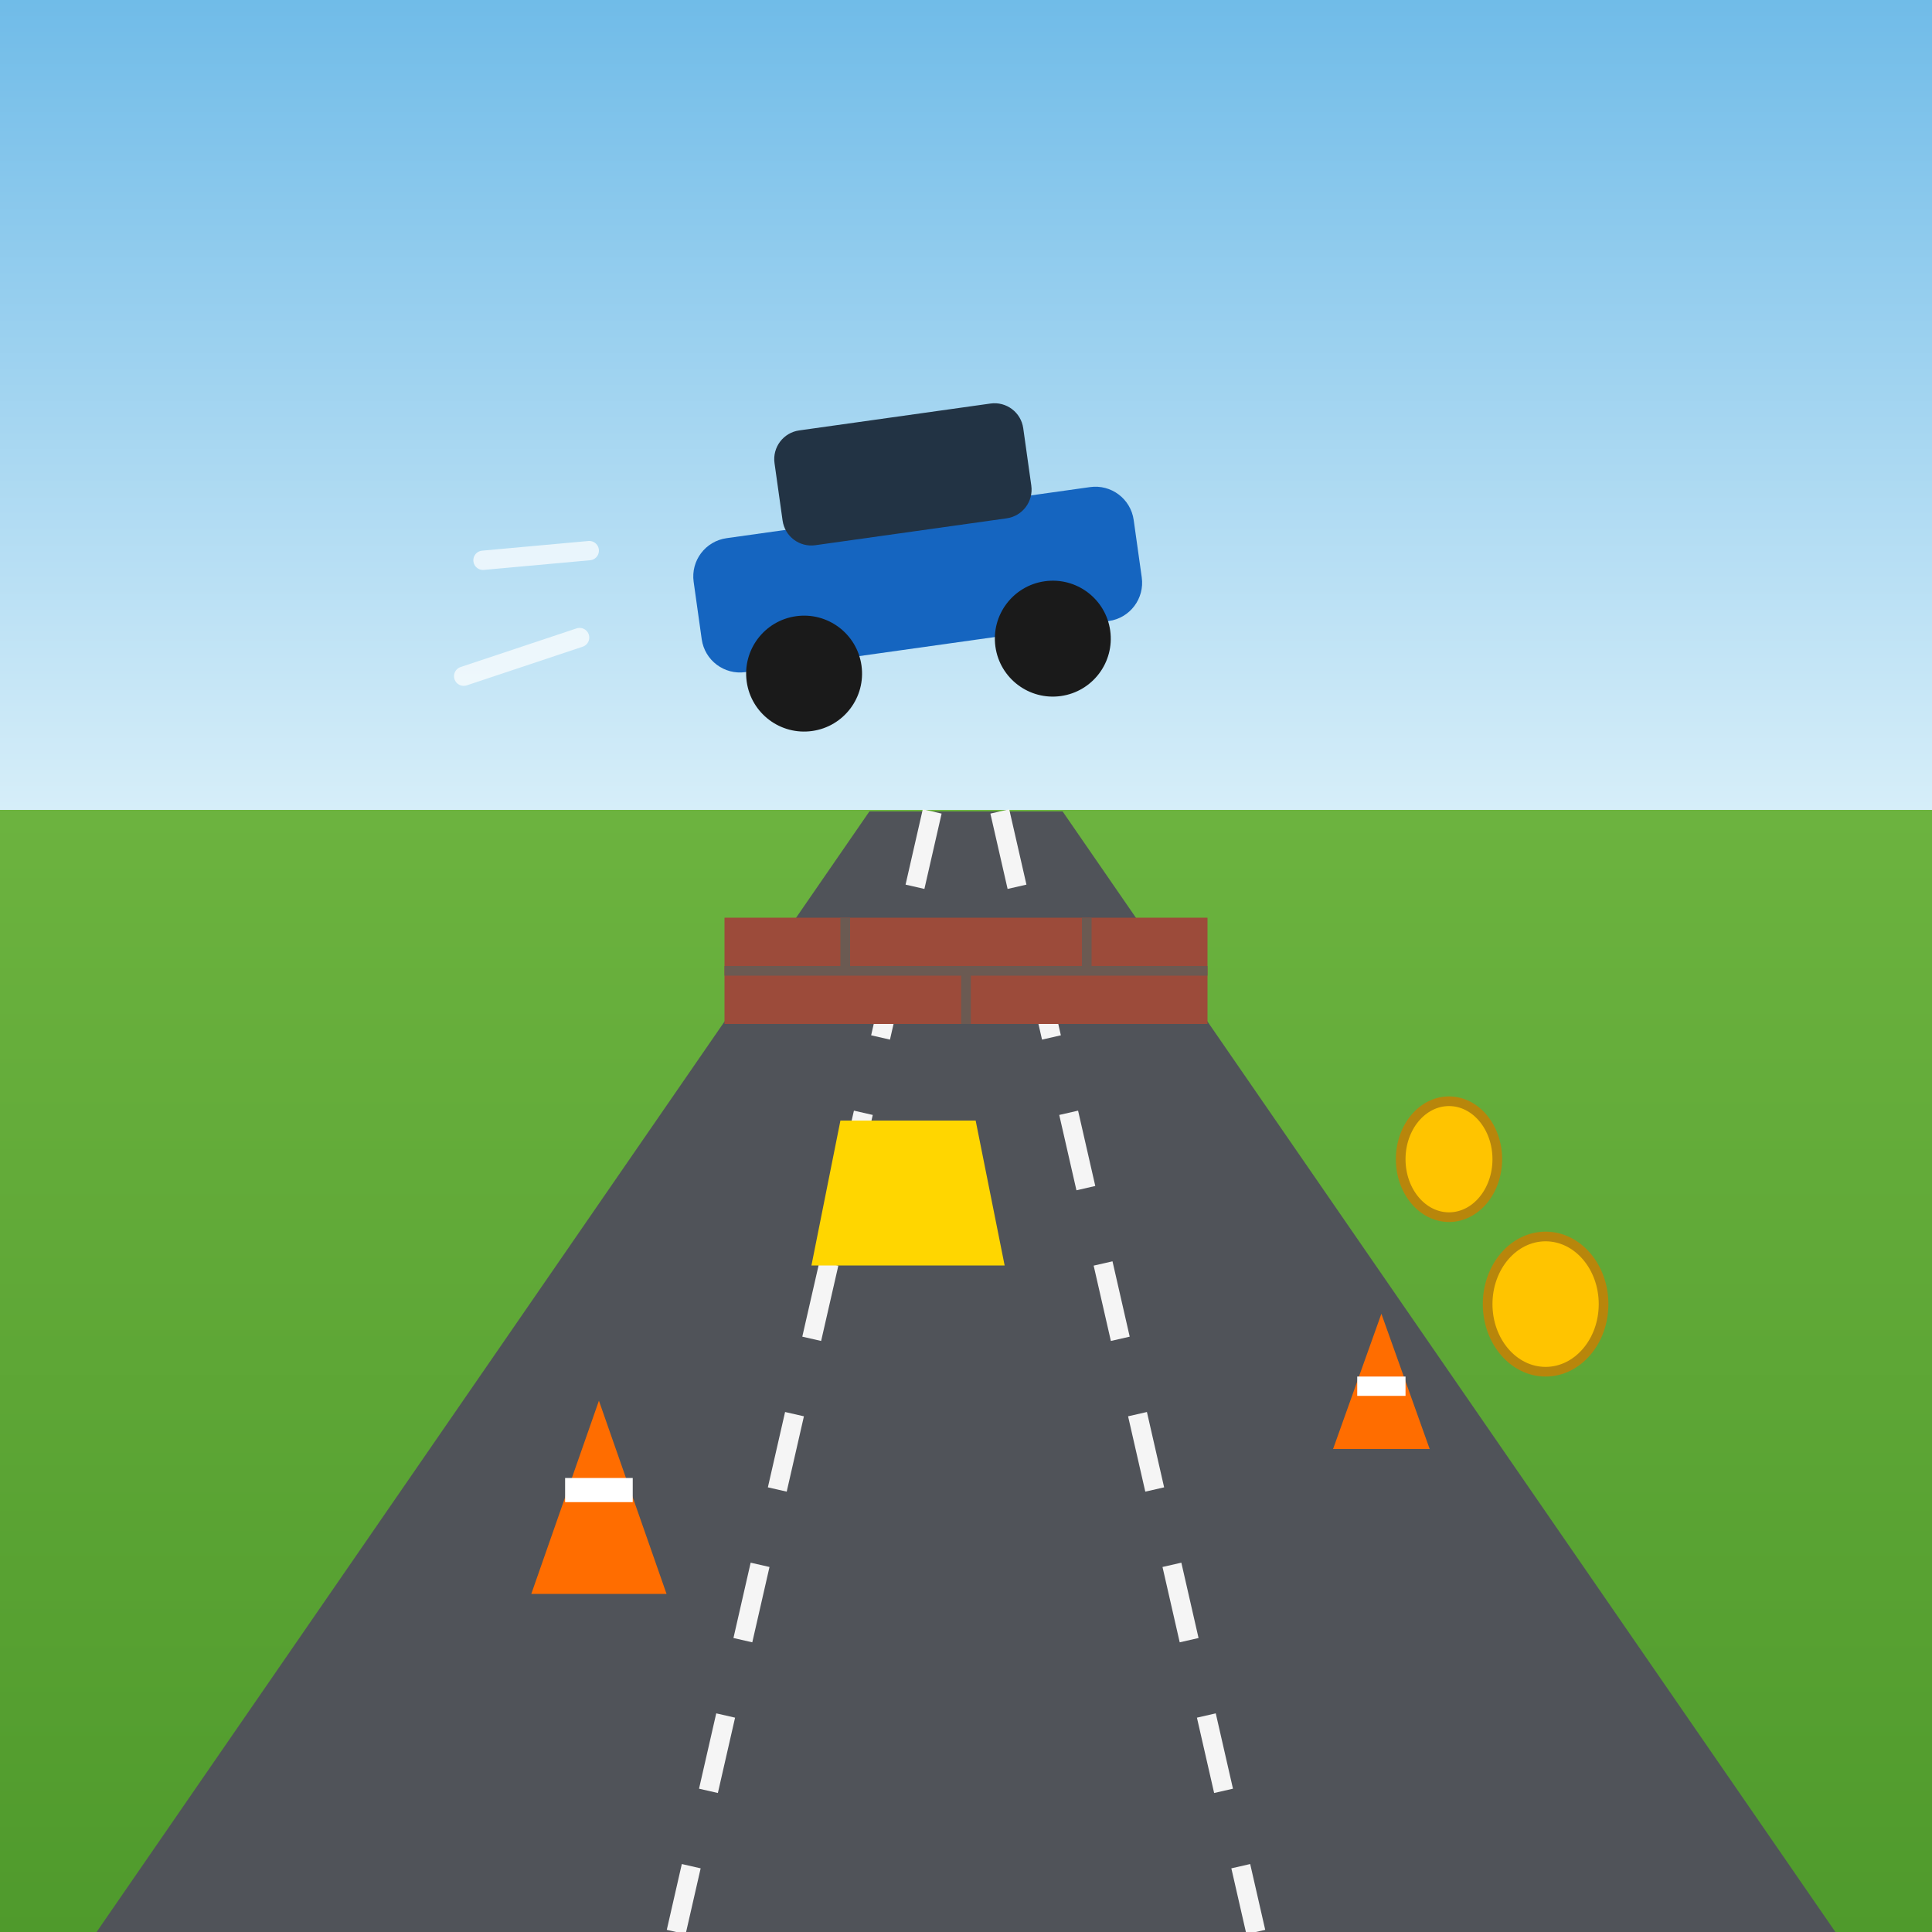
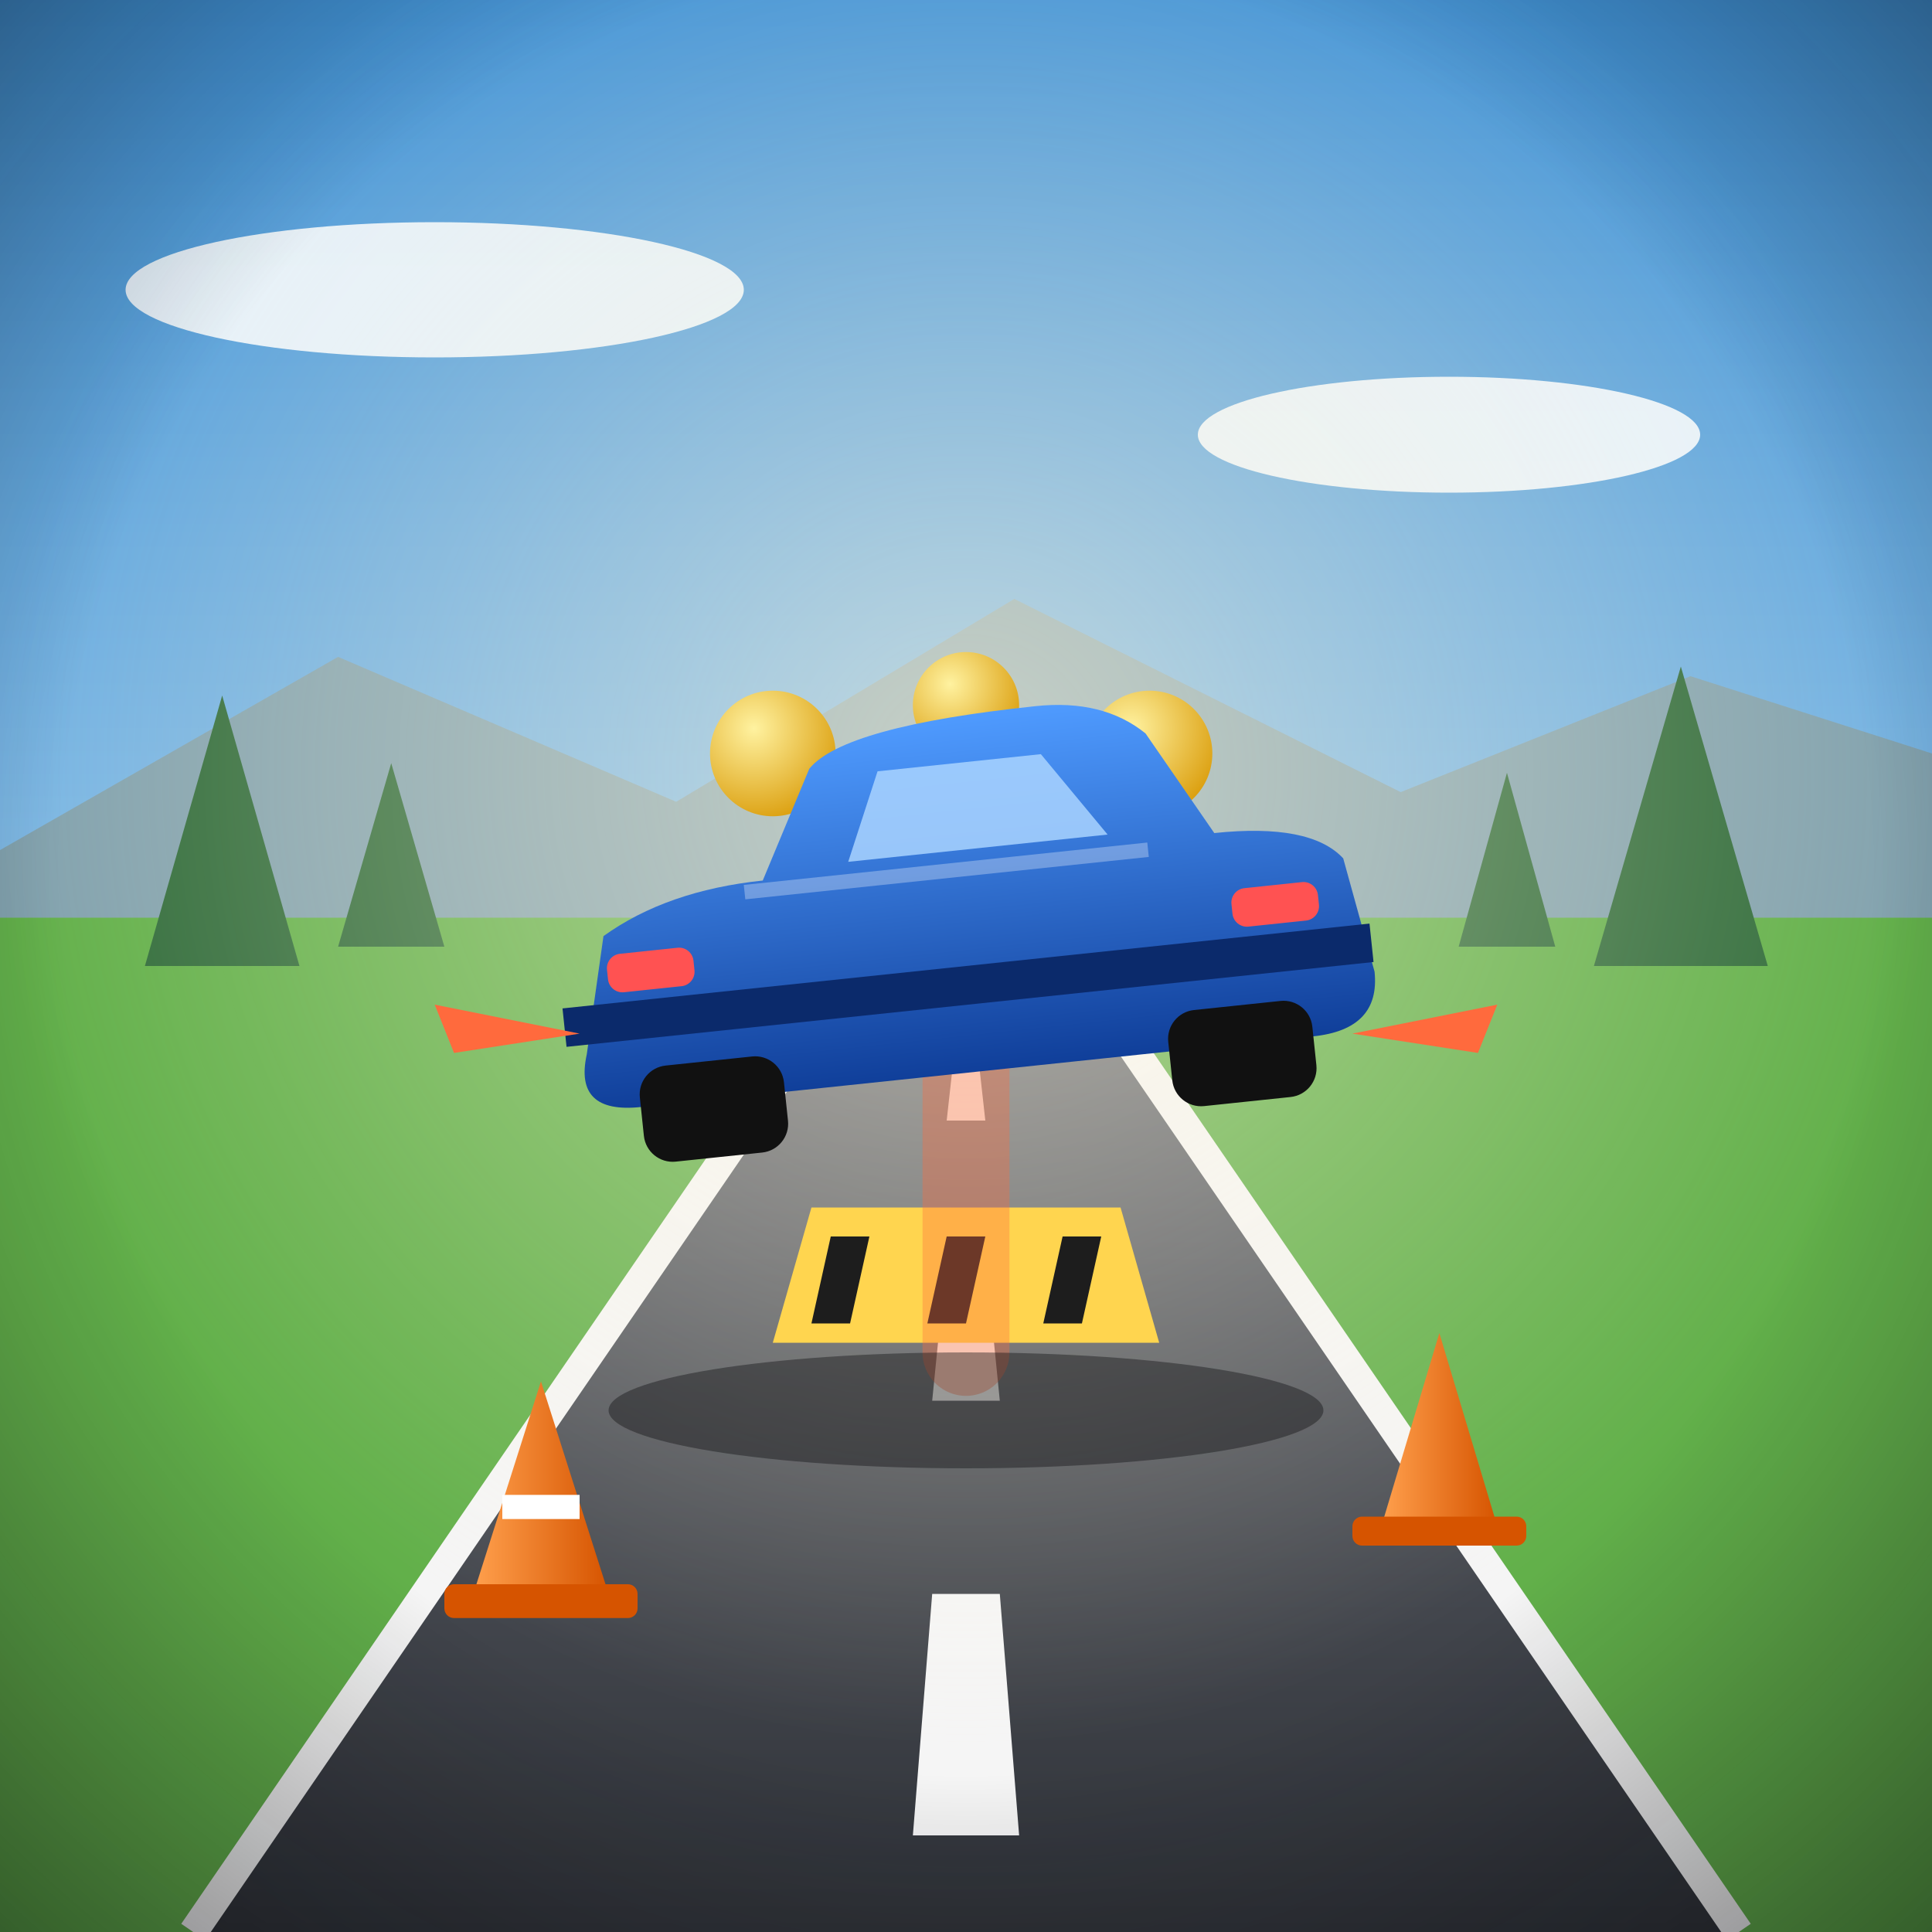
<svg xmlns="http://www.w3.org/2000/svg" viewBox="0 0 400 400">
  <defs>
    <linearGradient id="cielo" x1="0" y1="0" x2="0" y2="1">
-       <stop offset="0" stop-color="#6fbbe8" />
-       <stop offset="0.42" stop-color="#d6eef9" />
-       <stop offset="0.42" stop-color="#6cb33f" />
-       <stop offset="1" stop-color="#4f9a2c" />
+       <stop offset="0" stop-color="#4092d6" />
+       <stop offset="1" stop-color="#cbe8f6" />
    </linearGradient>
+     <linearGradient id="asfalto" x1="0" y1="0" x2="0" y2="1">
+       <stop offset="0" stop-color="#6b6f78" />
+       <stop offset="1" stop-color="#2f3238" />
+     </linearGradient>
+     <radialGradient id="foco" cx="0.5" cy="0.4" r="0.5">
+       <stop offset="0" stop-color="#fff6dc" stop-opacity="0.55" />
+       <stop offset="1" stop-color="#fff6dc" stop-opacity="0" />
+     </radialGradient>
+     <linearGradient id="pintura" x1="0" y1="0" x2="0" y2="1">
+       <stop offset="0" stop-color="#4f9bff" />
+       <stop offset="1" stop-color="#103f9a" />
+     </linearGradient>
+     <radialGradient id="moneda" cx="0.35" cy="0.3" r="0.8">
+       <stop offset="0" stop-color="#fff2a0" />
+       <stop offset="1" stop-color="#d99a06" />
+     </radialGradient>
+     <linearGradient id="cono" x1="0" y1="0" x2="1" y2="0">
+       <stop offset="0" stop-color="#ffa04d" />
+       <stop offset="1" stop-color="#d65400" />
+     </linearGradient>
+     <radialGradient id="vineta" cx="0.5" cy="0.45" r="0.75">
+       <stop offset="0.62" stop-color="#05060a" stop-opacity="0" />
+       <stop offset="1" stop-color="#05060a" stop-opacity="0.5" />
+     </radialGradient>
  </defs>
  <rect width="400" height="400" fill="url(#cielo)" />
-   <path d="M180 168 L220 168 L380 400 L20 400 Z" fill="#505359" />
-   <path d="M193 168 L140 400 M207 168 L260 400" stroke="#f5f5f5" stroke-width="4" stroke-dasharray="16 16" />
-   <rect x="150" y="190" width="100" height="22" fill="#9c4b3a" />
-   <path d="M150 201 H250 M175 190 V201 M200 201 V212 M225 190 V201" stroke="#6b5a52" stroke-width="2" />
-   <path d="M168 262 L208 262 L202 232 L174 232 Z" fill="#ffd600" />
-   <g fill="#ff6d00">
-     <path d="M110 330 L124 290 L138 330 Z" />
-     <path d="M276 300 L286 272 L296 300 Z" />
+   <g fill="#ffffff" opacity="0.85">
+     <ellipse cx="90" cy="60" rx="64" ry="14" />
+     <ellipse cx="300" cy="90" rx="52" ry="12" />
  </g>
-   <g fill="#fff">
-     <rect x="117" y="306" width="14" height="5" />
-     <rect x="281" y="285" width="10" height="4" />
+   <path d="M0 176 L70 136 L140 166 L210 124 L290 164 L350 140 L400 156 V196 H0 Z" fill="#82a2ae" />
+   <rect x="0" y="190" width="400" height="210" fill="#62b04a" />
+   <g fill="#2f6b3a">
+     <path d="M30 200 l16 -56 l16 56 z" />
+     <path d="M70 196 l11 -38 l11 38 z" />
+     <path d="M330 200 l18 -62 l18 62 z" />
+     <path d="M302 196 l10 -36 l10 36 z" />
  </g>
-   <g fill="#ffc400" stroke="#b8860b" stroke-width="2">
-     <ellipse cx="300" cy="240" rx="10" ry="12" />
-     <ellipse cx="320" cy="270" rx="12" ry="14" />
+   <path d="M184 190 H216 L360 400 H40 Z" fill="url(#asfalto)" />
+   <path d="M184 190 L40 400 M216 190 L360 400" stroke="#f5f5f5" stroke-width="6" />
+   <g fill="#f5f5f5">
+     <path d="M198 214 h4 l2 18 h-8 z" />
+     <path d="M196 260 h8 l3 30 h-14 z" />
+     <path d="M193 330 h14 l4 50 h-22 z" />
  </g>
-   <g transform="translate(190 120) rotate(-8)">
-     <rect x="-46" y="-14" width="92" height="28" rx="8" fill="#1565c0" />
-     <rect x="-26" y="-34" width="52" height="24" rx="6" fill="#223344" />
-     <circle cx="-26" cy="16" r="12" fill="#1a1a1a" />
-     <circle cx="26" cy="16" r="12" fill="#1a1a1a" />
+   <rect width="400" height="400" fill="url(#foco)" />
+   <path d="M168 250 H232 L240 278 H160 Z" fill="#ffd54f" />
+   <g fill="#1d1d1d">
+     <path d="M172 256 h8 l-4 18 h-8 z" />
+     <path d="M196 256 h8 l-4 18 h-8 z" />
+     <path d="M220 256 h8 l-4 18 h-8 z" />
  </g>
-   <g stroke="#fff" stroke-width="4" stroke-linecap="round" opacity="0.7">
-     <line x1="120" y1="132" x2="96" y2="140" />
-     <line x1="122" y1="114" x2="100" y2="116" />
+   <path d="M98 330 L112 286 L126 330 Z" fill="url(#cono)" />
+   <rect x="92" y="328" width="40" height="7" rx="2" fill="#d65400" />
+   <path d="M104 312 h16" stroke="#ffffff" stroke-width="5" />
+   <path d="M286 316 L298 276 L310 316 Z" fill="url(#cono)" />
+   <rect x="280" y="314" width="36" height="6" rx="2" fill="#d65400" />
+   <circle cx="160" cy="156" r="13" fill="url(#moneda)" />
+   <circle cx="200" cy="146" r="11" fill="url(#moneda)" />
+   <circle cx="238" cy="156" r="13" fill="url(#moneda)" />
+   <path d="M200 280 L200 216" stroke="#ff6a3d" stroke-width="18" stroke-linecap="round" opacity="0.35" />
+   <ellipse cx="200" cy="292" rx="74" ry="12" fill="#0c0d10" opacity="0.4" />
+   <g transform="translate(200 200) rotate(-6)">
+     <path d="M-80 10 L-74 -14 Q-60 -22 -40 -22 L-28 -44 Q-20 -52 20 -52 Q34 -52 42 -44 L54 -22 Q74 -22 80 -14 L84 10 Q84 22 70 22 H-70 Q-84 22 -80 10 Z" fill="url(#pintura)" />
+     <path d="M-22 -24 L-14 -42 H20 L32 -24 Z" fill="#a9d4ff" opacity="0.85" />
+     <rect x="-84" y="0" width="168" height="8" fill="#0b2a6b" />
+     <rect x="-74" y="-10" width="18" height="8" rx="3" fill="#ff5252" />
+     <rect x="56" y="-10" width="18" height="8" rx="3" fill="#ff5252" />
+     <rect x="-70" y="14" width="30" height="20" rx="6" fill="#111" />
+     <rect x="40" y="14" width="30" height="20" rx="6" fill="#111" />
+     <path d="M-44 -20 H40" stroke="#ffffff" stroke-width="3" opacity="0.3" />
  </g>
+   <g fill="#ff6a3d">
+     <path d="M120 214 l-30 -6 l4 10 z" />
+     <path d="M280 214 l30 -6 l-4 10 z" />
+   </g>
+   <rect width="400" height="400" fill="url(#vineta)" />
</svg>
